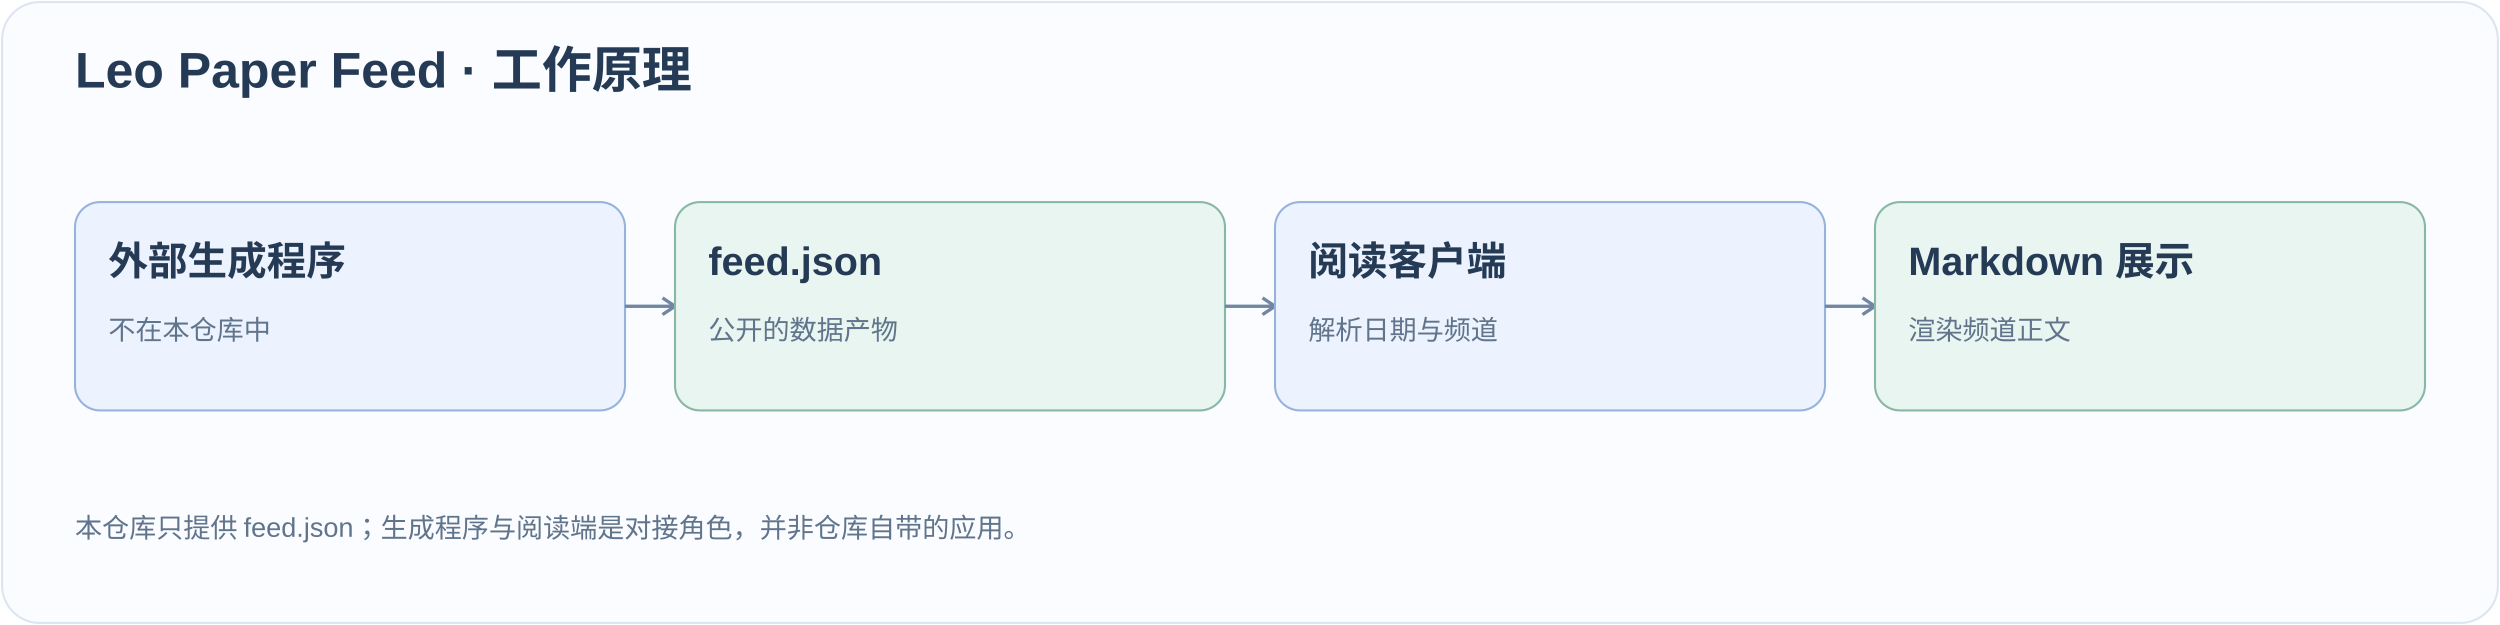
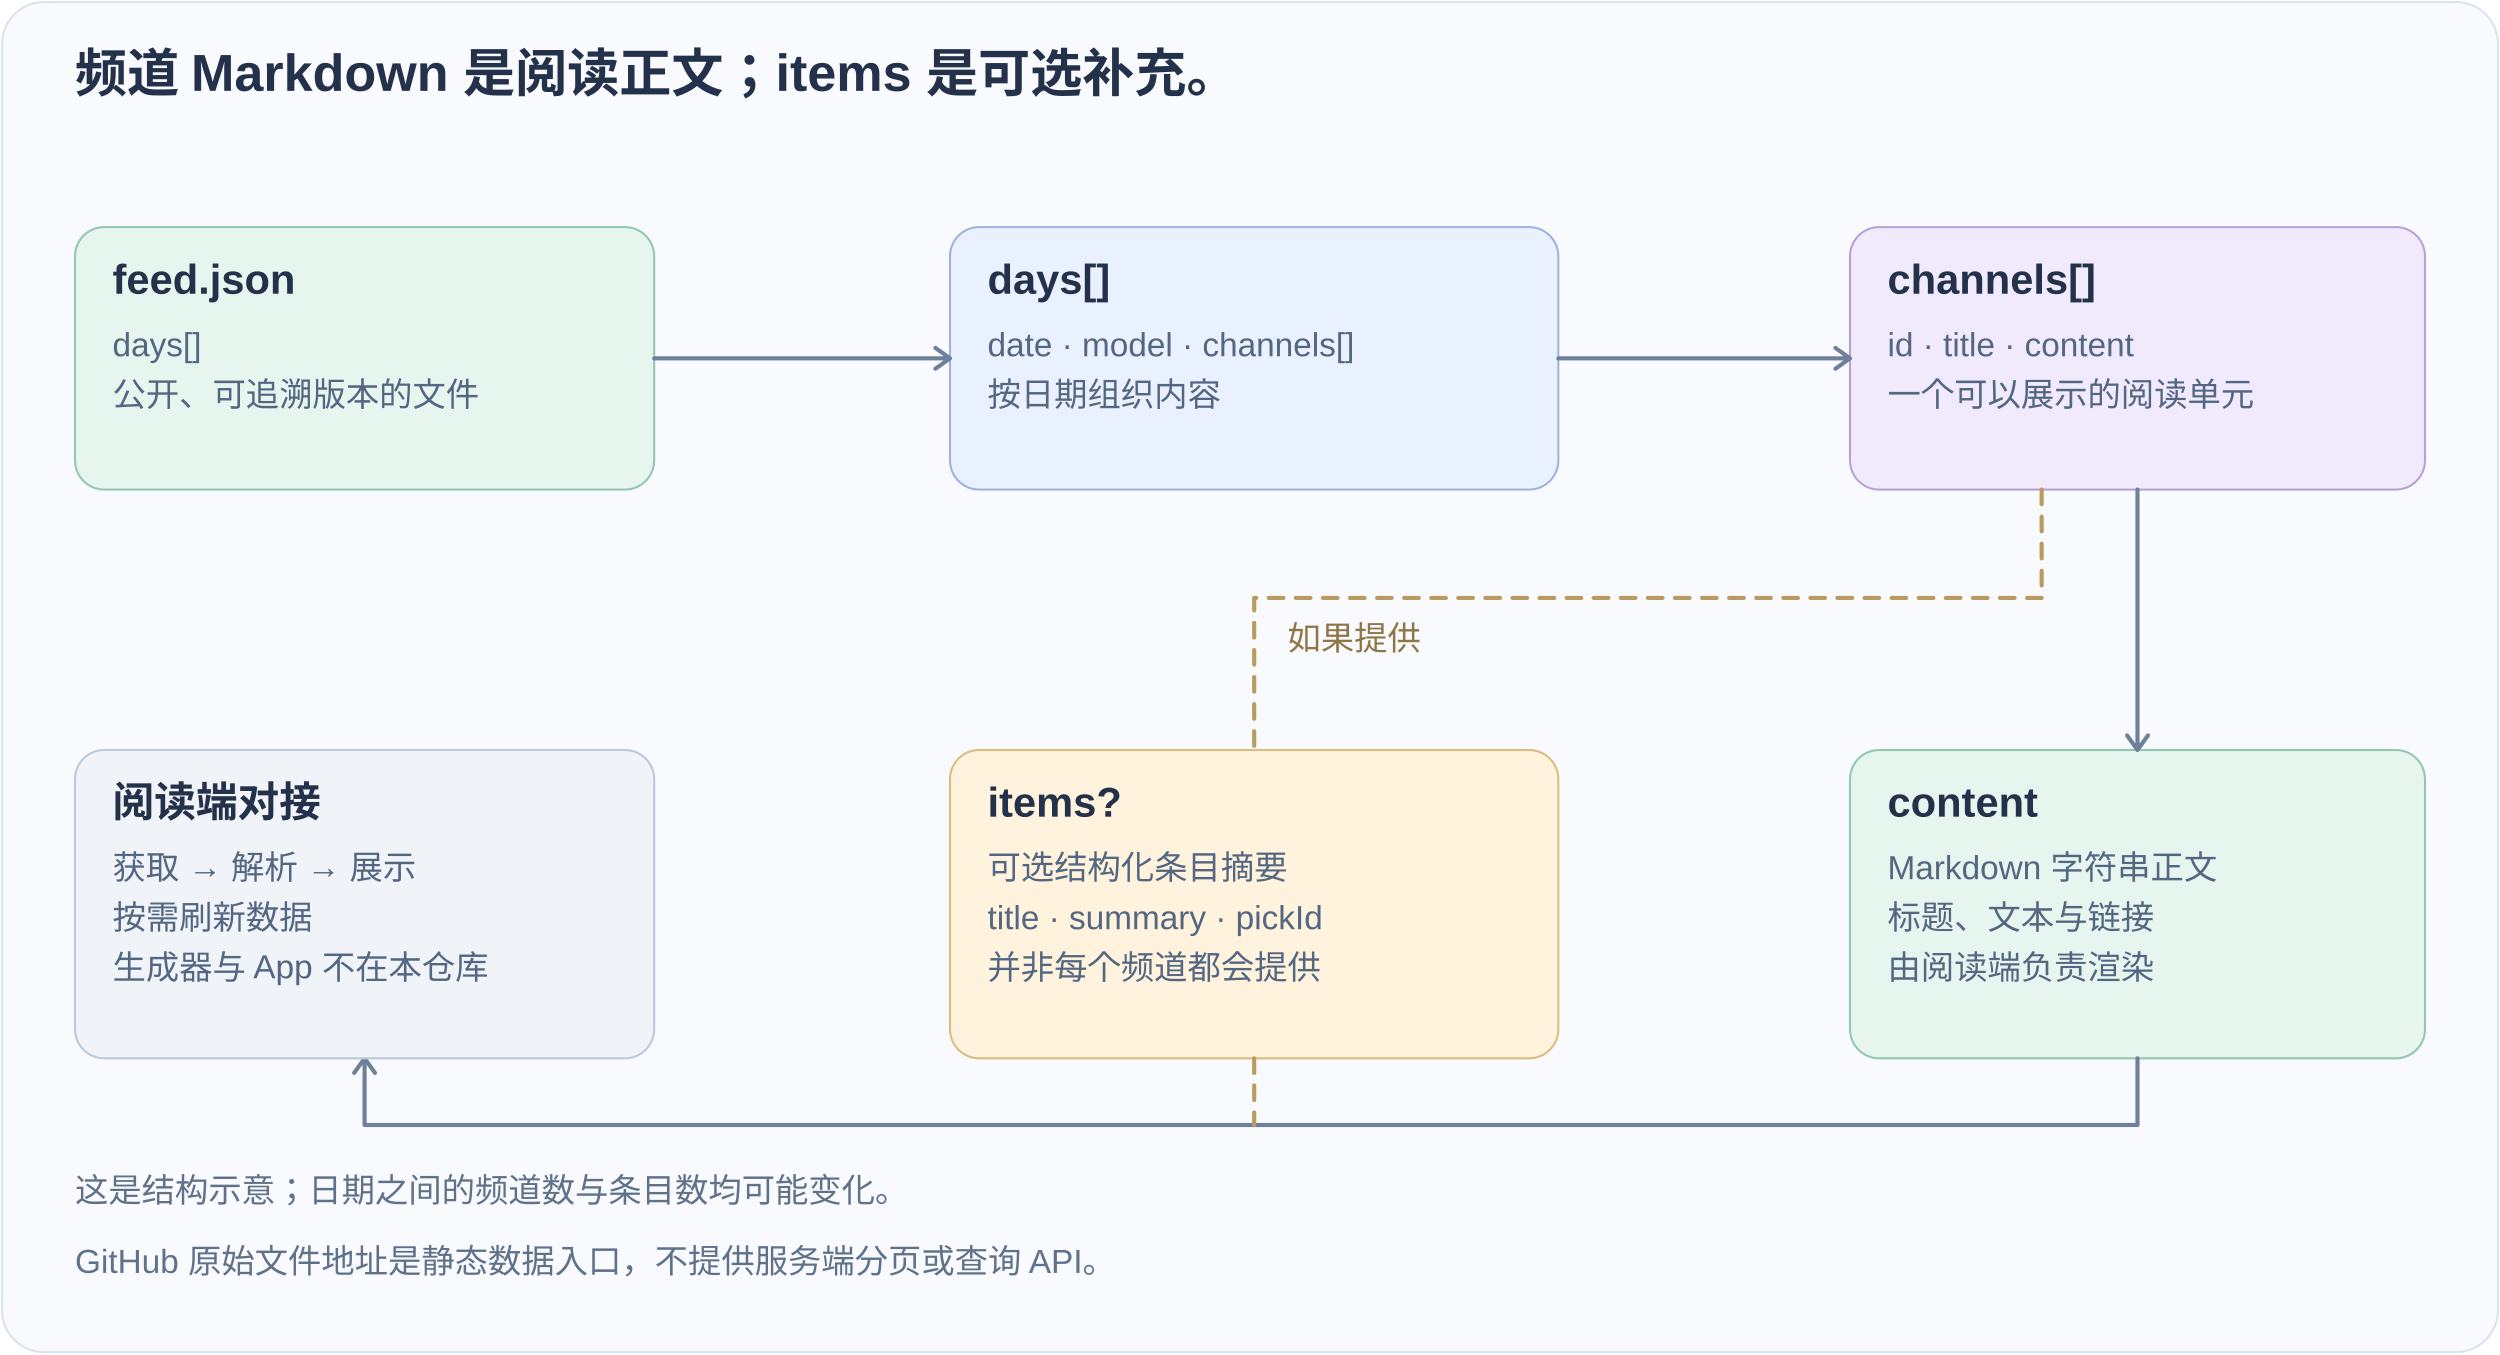
- <svg xmlns="http://www.w3.org/2000/svg" width="1200" height="300" viewBox="0 0 1200 300" role="img" aria-labelledby="t d">
-   <rect x="1" y="1" width="1198" height="298" rx="18" fill="#FAFCFF" stroke="#DCE5F0" />
+ <svg xmlns="http://www.w3.org/2000/svg" width="1200" height="650" viewBox="0 0 1200 650" role="img" aria-labelledby="title desc">
  <g font-family="Arial, 'PingFang SC', 'Microsoft YaHei', sans-serif">
-     <text x="36" y="42" font-size="24" fill="#253B55" font-weight="650" text-anchor="start">Leo Paper Feed · 工作原理</text>
-     <rect x="36" y="97" width="264" height="100" rx="12" fill="#ECF3FE" stroke="#95B3DD" />
-     <text x="52.0" y="132" font-size="19" fill="#253B55" font-weight="650" text-anchor="start">外部生成程序</text>
-     <text x="52.0" y="163" font-size="13" fill="#60748C" font-weight="400" text-anchor="start">不在本仓库中</text>
-     <path d="M300 147H324m-6-4 6 4-6 4" stroke="#7186A3" stroke-width="1.6" fill="none" stroke-linejoin="round" />
-     <rect x="324" y="97" width="264" height="100" rx="12" fill="#E9F5F0" stroke="#88B7A3" />
-     <text x="340.0" y="132" font-size="19" fill="#253B55" font-weight="650" text-anchor="start">feed.json</text>
-     <text x="340.0" y="163" font-size="13" fill="#60748C" font-weight="400" text-anchor="start">公开的数据产物</text>
-     <path d="M588 147H612m-6-4 6 4-6 4" stroke="#7186A3" stroke-width="1.6" fill="none" stroke-linejoin="round" />
-     <rect x="612" y="97" width="264" height="100" rx="12" fill="#ECF3FE" stroke="#95B3DD" />
-     <text x="628.0" y="132" font-size="19" fill="#253B55" font-weight="650" text-anchor="start">阅读客户端</text>
-     <text x="628.0" y="163" font-size="13" fill="#60748C" font-weight="400" text-anchor="start">解析日期与频道</text>
-     <path d="M876 147H900m-6-4 6 4-6 4" stroke="#7186A3" stroke-width="1.6" fill="none" stroke-linejoin="round" />
-     <rect x="900" y="97" width="264" height="100" rx="12" fill="#E9F5F0" stroke="#88B7A3" />
-     <text x="916.0" y="132" font-size="19" fill="#253B55" font-weight="650" text-anchor="start">Markdown 展示</text>
-     <text x="916.0" y="163" font-size="13" fill="#60748C" font-weight="400" text-anchor="start">渲染频道正文</text>
-     <text x="36" y="258" font-size="13" fill="#60748C" font-weight="400" text-anchor="start">本仓库只提供 feed.json；生成程序与阅读端是对接角色，并非仓库自带的应用。</text>
+     <rect x="1" y="1" width="1198" height="648" rx="20" fill="#F8FAFD" stroke="#DBE3ED" />
+     <text x="36" y="44" font-size="25" fill="#23324A" font-weight="700" text-anchor="start">频道 Markdown 是阅读正文；items 是可选补充。</text>
+     <rect x="36" y="109" width="278" height="126" rx="14" fill="#E7F5EF" stroke="#93C8B0" />
+     <text x="54" y="141" font-size="20" fill="#23324A" font-weight="700" text-anchor="start">feed.json</text>
+     <text x="54" y="171" font-size="16" fill="#536782" font-weight="400" text-anchor="start">days[]</text>
+     <text x="54" y="195" font-size="16" fill="#536782" font-weight="400" text-anchor="start">公开、可追溯版本的文件</text>
+     <rect x="456" y="109" width="292" height="126" rx="14" fill="#EAF1FE" stroke="#9CB4DF" />
+     <text x="474" y="141" font-size="20" fill="#23324A" font-weight="700" text-anchor="start">days[]</text>
+     <text x="474" y="171" font-size="16" fill="#536782" font-weight="400" text-anchor="start">date · model · channels[]</text>
+     <text x="474" y="195" font-size="16" fill="#536782" font-weight="400" text-anchor="start">按日期组织内容</text>
+     <rect x="888" y="109" width="276" height="126" rx="14" fill="#F0EAFC" stroke="#B7A2D7" />
+     <text x="906" y="141" font-size="20" fill="#23324A" font-weight="700" text-anchor="start">channels[]</text>
+     <text x="906" y="171" font-size="16" fill="#536782" font-weight="400" text-anchor="start">id · title · content</text>
+     <text x="906" y="195" font-size="16" fill="#536782" font-weight="400" text-anchor="start">一个可以展示的阅读单元</text>
+     <path d="M314 172H456m-7 -5 7 5 -7 5" fill="none" stroke="#6E809A" stroke-width="2" stroke-linecap="round" stroke-linejoin="round" />
+     <path d="M748 172H888m-7 -5 7 5 -7 5" fill="none" stroke="#6E809A" stroke-width="2" stroke-linecap="round" stroke-linejoin="round" />
+     <rect x="888" y="360" width="276" height="148" rx="14" fill="#E7F5EF" stroke="#93C8B0" />
+     <text x="906" y="392" font-size="20" fill="#23324A" font-weight="700" text-anchor="start">content</text>
+     <text x="906" y="422" font-size="16" fill="#536782" font-weight="400" text-anchor="start">Markdown 字符串正文</text>
+     <text x="906" y="446" font-size="16" fill="#536782" font-weight="400" text-anchor="start">标题、文本与链接</text>
+     <text x="906" y="470" font-size="16" fill="#536782" font-weight="400" text-anchor="start">由阅读端负责渲染</text>
+     <rect x="456" y="360" width="292" height="148" rx="14" fill="#FFF3DD" stroke="#D9BD83" />
+     <text x="474" y="392" font-size="20" fill="#23324A" font-weight="700" text-anchor="start">items?</text>
+     <text x="474" y="422" font-size="16" fill="#536782" font-weight="400" text-anchor="start">可选结构化条目摘要</text>
+     <text x="474" y="446" font-size="16" fill="#536782" font-weight="400" text-anchor="start">title · summary · pickId</text>
+     <text x="474" y="470" font-size="16" fill="#536782" font-weight="400" text-anchor="start">并非每个频道都会提供</text>
+     <path d="M1026 235V360m-5 -7 5 7 5 -7" fill="none" stroke="#6E809A" stroke-width="2" stroke-linecap="round" stroke-linejoin="round" />
+     <path d="M980 235V287H602V360" fill="none" stroke="#B99B61" stroke-width="2" stroke-linecap="round" stroke-linejoin="round" stroke-dasharray="7 6" />
+     <text x="618" y="312" font-size="16" fill="#8F7646" font-weight="400" text-anchor="start">如果提供</text>
+     <path d="M1026 508V540H175V508" fill="none" stroke="#6E809A" stroke-width="2" stroke-linecap="round" stroke-linejoin="round" />
+     <path d="M170 515l5-7 5 7" fill="none" stroke="#6E809A" stroke-width="2" stroke-linecap="round" stroke-linejoin="round" />
+     <path d="M602 508V540" fill="none" stroke="#B99B61" stroke-width="2" stroke-linecap="round" stroke-linejoin="round" stroke-dasharray="7 6" />
+     <rect x="36" y="360" width="278" height="148" rx="14" fill="#F0F3F8" stroke="#BCC9D8" />
+     <text x="54" y="392" font-size="20" fill="#23324A" font-weight="700" text-anchor="start">阅读端对接</text>
+     <text x="54" y="422" font-size="16" fill="#536782" font-weight="400" text-anchor="start">获取 → 解析 → 展示</text>
+     <text x="54" y="446" font-size="16" fill="#536782" font-weight="400" text-anchor="start">按需刷新数据</text>
+     <text x="54" y="470" font-size="16" fill="#536782" font-weight="400" text-anchor="start">生成器与 App 不在本仓库</text>
+     <text x="36" y="577" font-size="16" fill="#60728A" font-weight="400" text-anchor="start">这是结构示意；日期之间的频道数与条目数均可能变化。</text>
+     <text x="36" y="611" font-size="16" fill="#60728A" font-weight="400" text-anchor="start">GitHub 原始文件地址是静态数据入口，不提供服务端分页或查询 API。</text>
  </g>
</svg>
